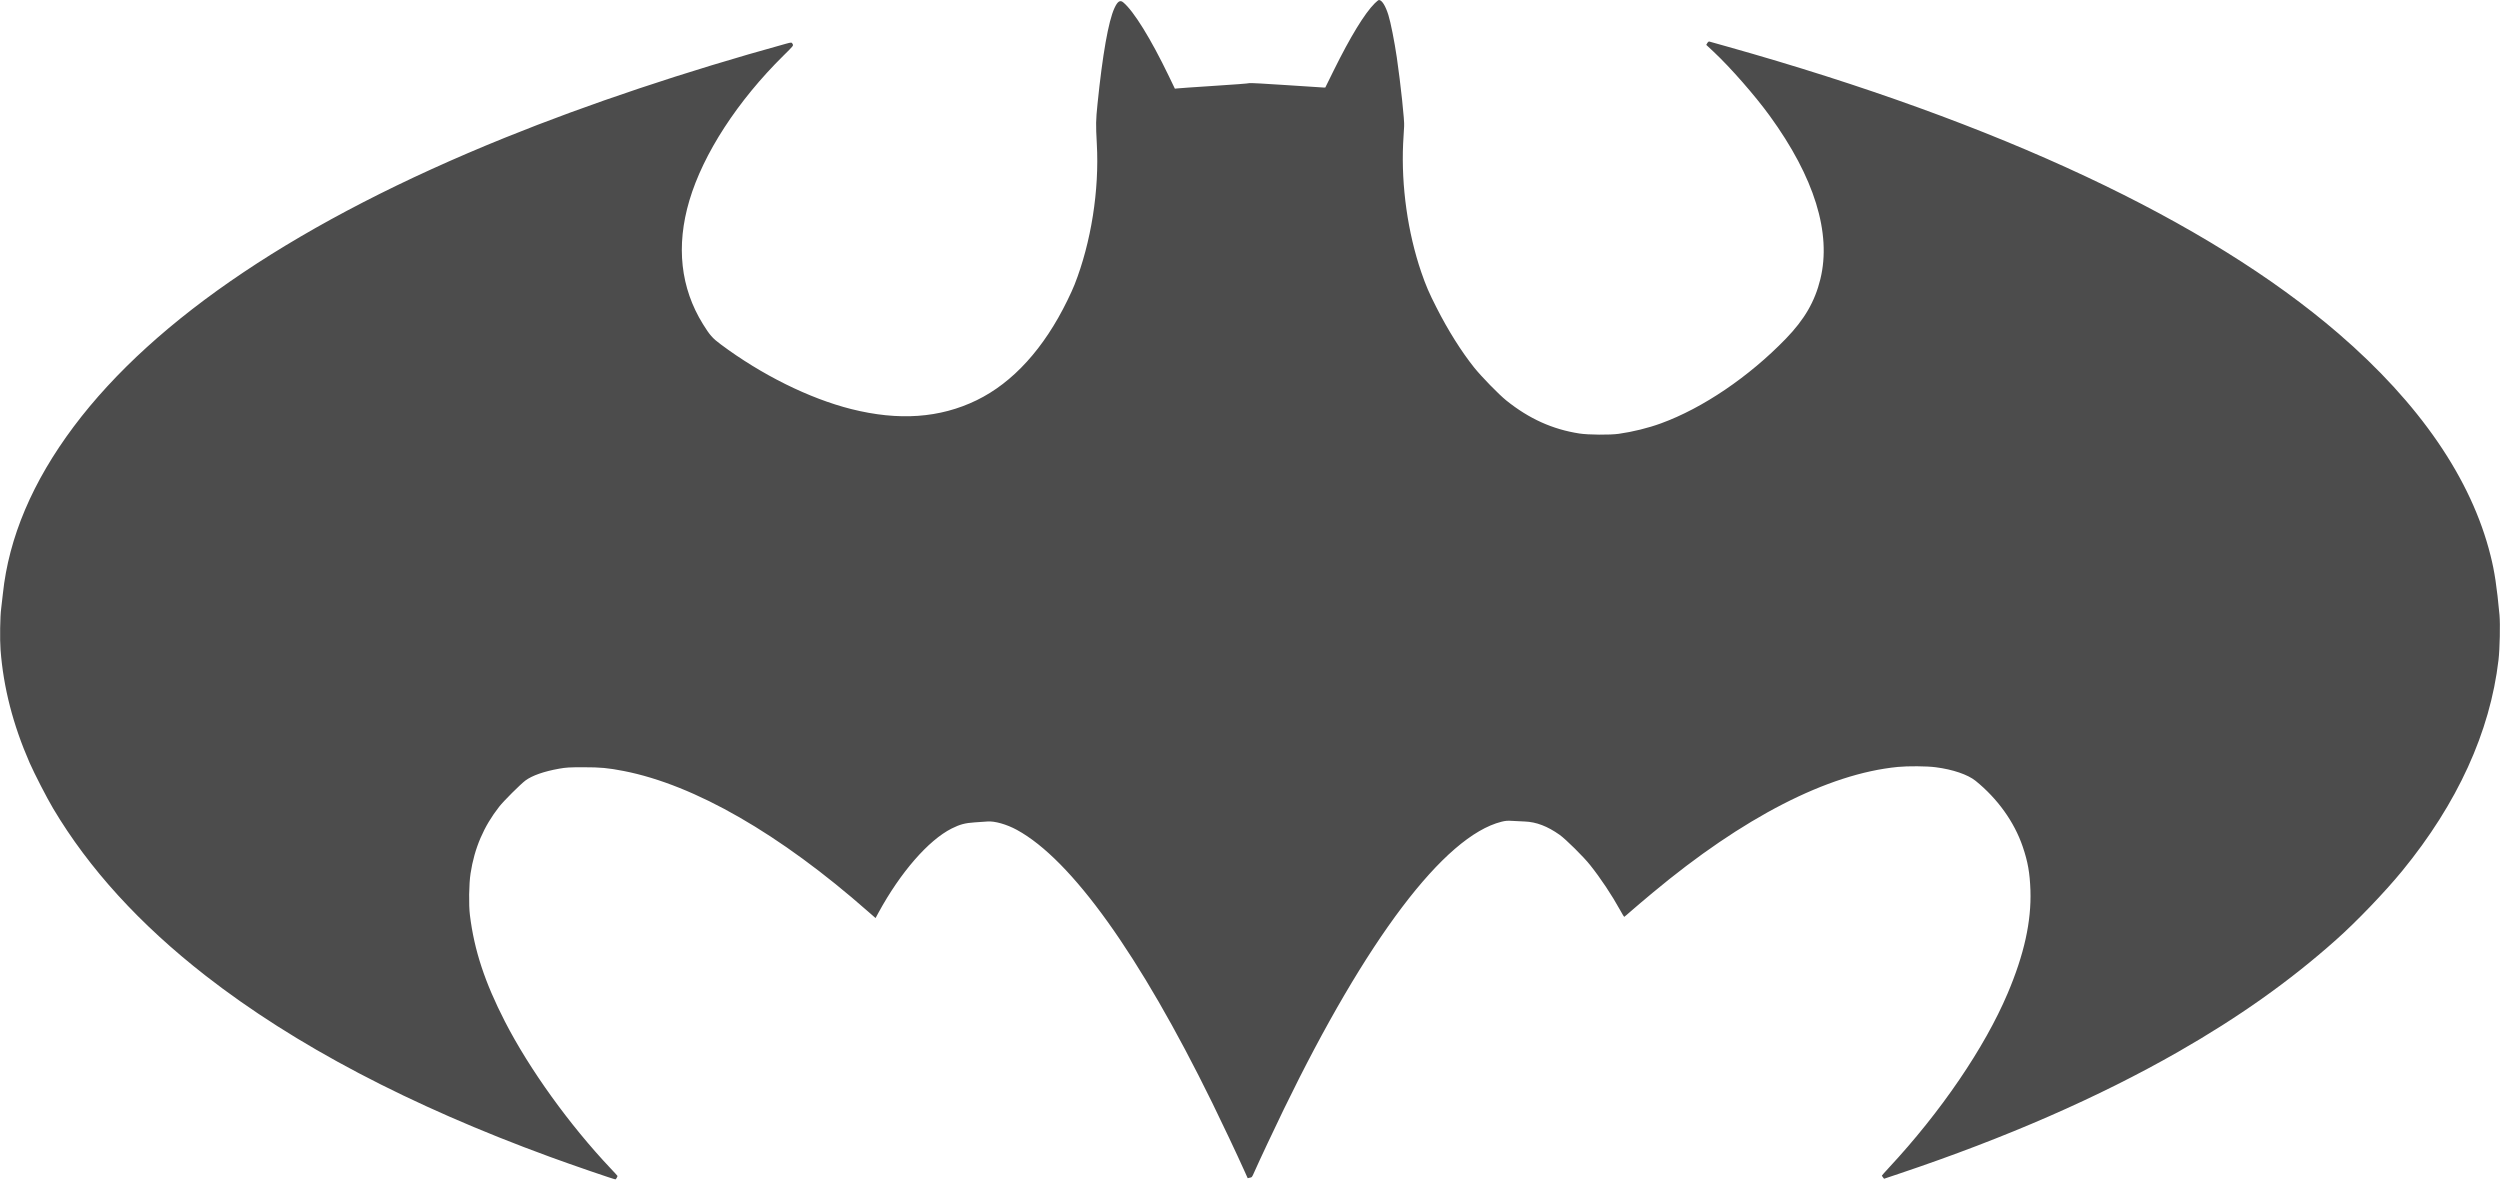
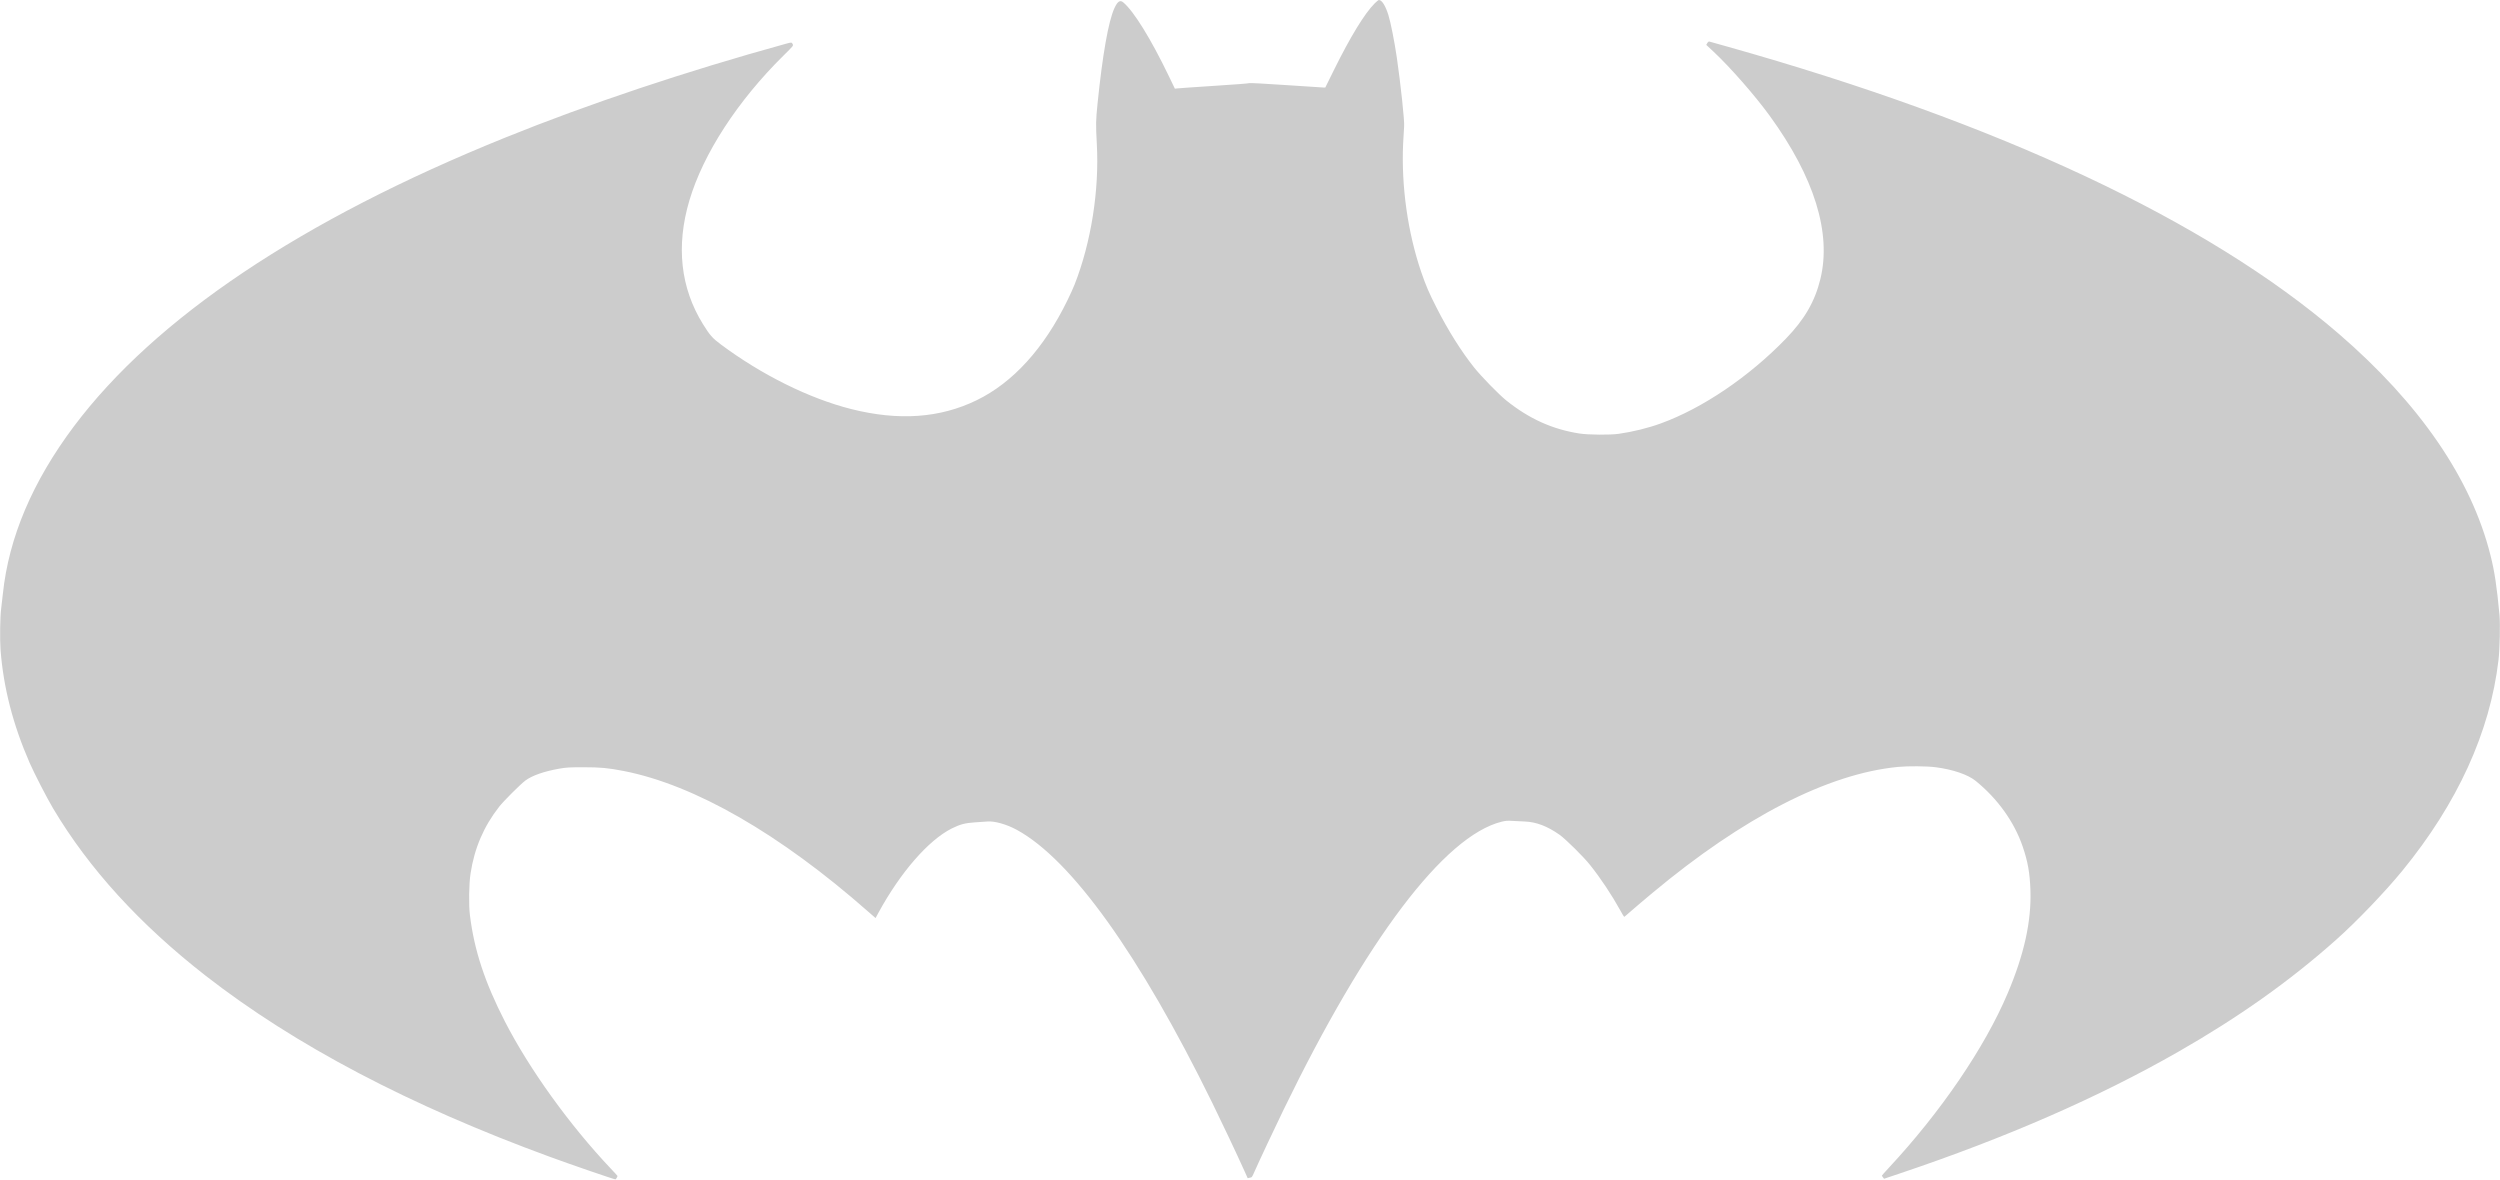
<svg xmlns="http://www.w3.org/2000/svg" version="1.0" width="4000pt" height="1887pt" viewBox="0 0 4000 1887" preserveAspectRatio="xMidYMid meet">
-   <g transform="translate(0,1887) scale(0.1,-0.1)" fill="#000000" stroke="none" opacity="0.7">
+   <g transform="translate(0,1887) scale(0.1,-0.1)" fill="#000000" stroke="none" opacity="0.2">
    <path d="M21996 18817 c-162 -161 -390 -535 -654 -1069 l-137 -278 -35 0 c-19 0 -289 18 -599 39 -320 22 -571 35 -580 31 -9 -5 -266 -25 -571 -44 -305 -20 -570 -38 -588 -41 l-34 -4 -97 202 c-289 599 -561 1039 -729 1179 -51 43 -91 17 -141 -92 -96 -207 -191 -746 -271 -1535 -27 -265 -28 -322 -11 -635 41 -742 -90 -1577 -356 -2254 -19 -50 -71 -163 -114 -251 -375 -770 -873 -1317 -1453 -1599 -589 -286 -1246 -332 -2006 -141 -671 169 -1437 549 -2089 1036 -130 96 -177 150 -283 322 -360 580 -434 1251 -218 1979 222 749 772 1595 1507 2320 156 154 159 157 146 182 -16 31 -17 31 -112 5 -1607 -444 -3151 -960 -4491 -1502 -3256 -1316 -5597 -2884 -6900 -4622 -660 -881 -1040 -1776 -1134 -2675 -9 -85 -22 -191 -27 -235 -18 -130 -23 -495 -10 -665 46 -602 199 -1196 465 -1805 78 -177 275 -560 376 -730 572 -962 1386 -1855 2441 -2677 1424 -1109 3262 -2076 5509 -2898 351 -129 1025 -360 1047 -360 8 0 33 42 33 55 0 2 -48 55 -107 117 -662 700 -1302 1590 -1694 2353 -322 628 -491 1140 -560 1700 -21 164 -16 505 10 670 61 404 212 755 459 1069 71 91 339 358 419 418 108 80 297 146 539 189 112 20 163 23 389 23 277 0 392 -11 645 -60 1137 -223 2497 -1005 3912 -2251 l117 -102 47 87 c351 644 798 1158 1171 1346 132 66 214 88 368 98 77 5 168 11 203 14 115 10 309 -45 472 -134 874 -477 1963 -1998 3126 -4367 159 -325 389 -810 514 -1088 l53 -118 31 7 c39 8 36 4 76 94 83 188 322 695 469 998 1324 2727 2569 4373 3484 4604 63 16 98 19 170 14 51 -3 142 -7 202 -10 186 -7 363 -75 559 -213 99 -71 385 -353 488 -484 168 -210 349 -483 479 -719 33 -60 63 -110 66 -110 3 0 56 45 118 100 63 55 213 183 335 284 1449 1209 2804 1905 3924 2015 162 16 464 14 608 -5 272 -35 513 -117 637 -217 352 -285 619 -657 754 -1052 83 -243 114 -422 124 -700 16 -498 -100 -1025 -365 -1650 -367 -866 -1067 -1894 -1901 -2790 -61 -66 -111 -122 -111 -125 0 -3 8 -15 18 -28 l17 -22 250 84 c1705 573 3181 1218 4455 1946 969 554 1785 1132 2525 1791 326 289 784 767 1060 1104 884 1080 1406 2222 1541 3375 21 180 29 574 16 720 -43 457 -79 698 -144 954 -305 1223 -1134 2431 -2433 3550 -2097 1805 -5426 3367 -9780 4591 -148 41 -277 78 -285 80 -10 3 -22 -6 -33 -24 l-17 -29 118 -110 c270 -253 663 -702 899 -1027 713 -982 989 -1874 809 -2610 -88 -360 -254 -646 -553 -955 -590 -609 -1329 -1110 -1998 -1354 -202 -74 -454 -136 -675 -167 -142 -20 -488 -17 -630 5 -431 67 -805 236 -1170 529 -120 97 -397 381 -514 527 -205 257 -418 596 -600 955 -122 238 -172 356 -246 571 -216 632 -321 1375 -290 2056 6 128 13 253 16 278 9 71 -56 682 -117 1100 -37 253 -99 567 -135 680 -46 148 -104 240 -151 240 -8 0 -38 -24 -67 -53z" />
  </g>
</svg>
